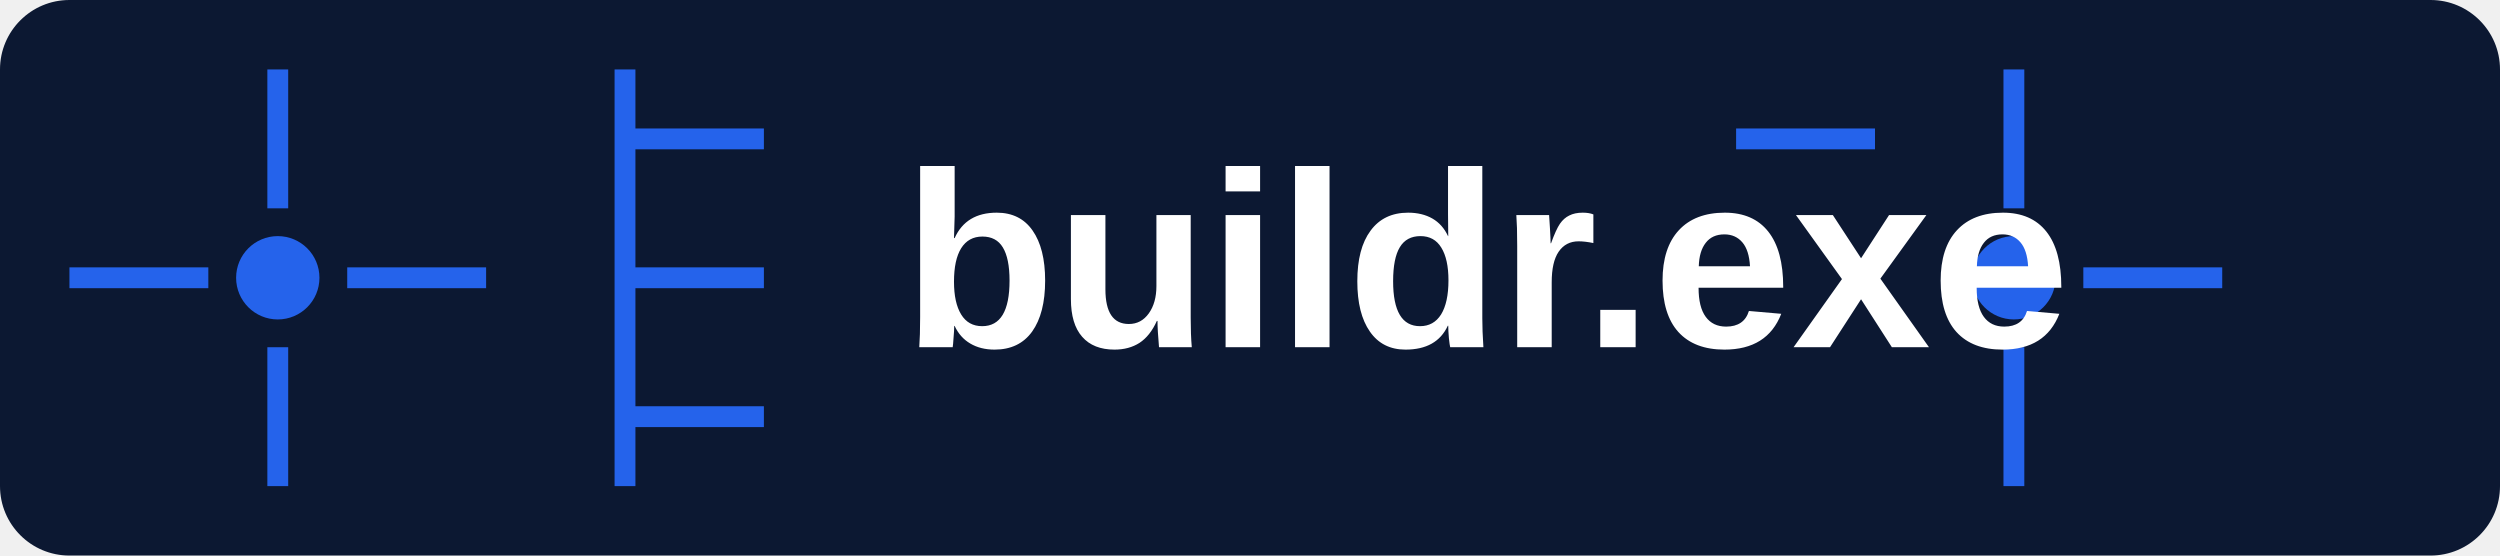
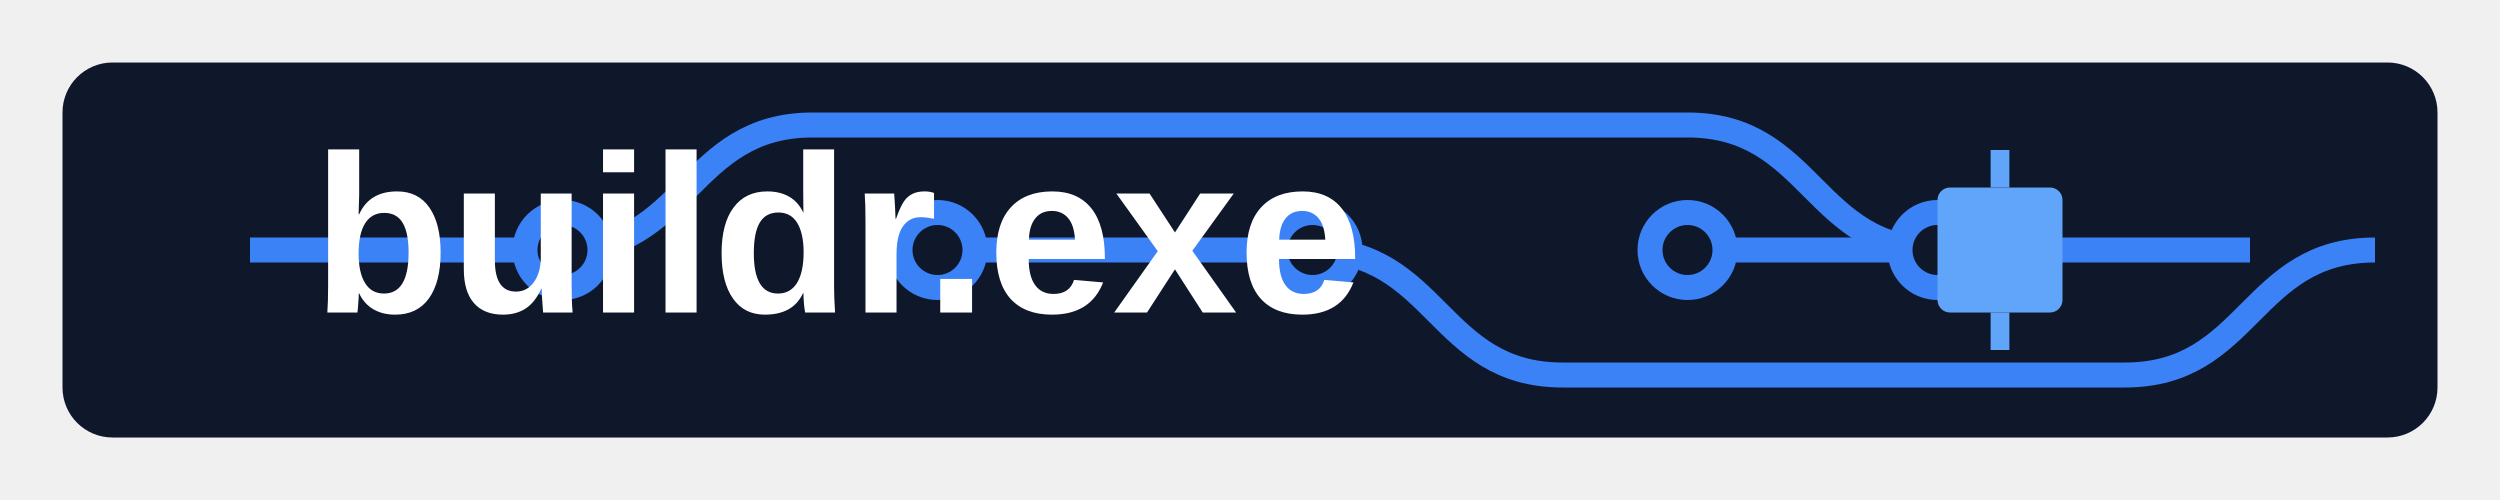
- <svg xmlns="http://www.w3.org/2000/svg" viewBox="0 0 180 40" width="180" height="40">
-   <rect x="0" y="0" width="180" height="40" fill="#0c1832" rx="5" ry="5" />
-   <path d="M5,20 H15 M20,5 V15 M20,25 V35 M25,20 H35" stroke="#2563eb" stroke-width="1.5" fill="none" />
-   <circle cx="20" cy="20" r="3" fill="#2563eb" />
-   <path d="M45,5 V35 M45,10 H55 M45,20 H55 M45,30 H55" stroke="#2563eb" stroke-width="1.5" fill="none" />
-   <path d="M125,10 H135 M145,5 V15 M145,25 V35 M150,20 H160" stroke="#2563eb" stroke-width="1.5" fill="none" />
-   <circle cx="145" cy="20" r="3" fill="#2563eb" />
-   <text x="65" y="25" font-family="Arial, sans-serif" font-size="18" font-weight="bold" fill="#ffffff">
-     buildr.exe
-   </text>
+ <svg xmlns="http://www.w3.org/2000/svg" viewBox="0 0 200 40" width="200" height="40">
+   <rect x="0" y="0" width="200" height="40" fill="transparent" />
+   <rect x="5" y="5" width="190" height="30" rx="4" ry="4" fill="#0f172a" />
+   <path d="M20,20 H45 M75,20 H105 M135,20 H180" stroke="#3b82f6" stroke-width="2" fill="none" />
+   <path d="M45,20 C55,20 55,10 65,10 H135 C145,10 145,20 155,20" stroke="#3b82f6" stroke-width="2" fill="none" />
+   <path d="M105,20 C115,20 115,30 125,30 H170 C180,30 180,20 190,20" stroke="#3b82f6" stroke-width="2" fill="none" />
+   <circle cx="45" cy="20" r="3" fill="#0f172a" stroke="#3b82f6" stroke-width="2" />
+   <circle cx="75" cy="20" r="3" fill="#0f172a" stroke="#3b82f6" stroke-width="2" />
+   <circle cx="105" cy="20" r="3" fill="#0f172a" stroke="#3b82f6" stroke-width="2" />
+   <circle cx="135" cy="20" r="3" fill="#0f172a" stroke="#3b82f6" stroke-width="2" />
+   <circle cx="155" cy="20" r="3" fill="#0f172a" stroke="#3b82f6" stroke-width="2" />
+   <text x="25" y="25" font-family="Arial, sans-serif" font-size="18" font-weight="bold" fill="#ffffff">buildr.exe</text>
+   <rect x="155" y="15" width="10" height="10" rx="1" ry="1" fill="#60a5fa" />
+   <line x1="160" y1="15" x2="160" y2="12" stroke="#60a5fa" stroke-width="1.5" />
+   <line x1="160" y1="25" x2="160" y2="28" stroke="#60a5fa" stroke-width="1.5" />
</svg>
